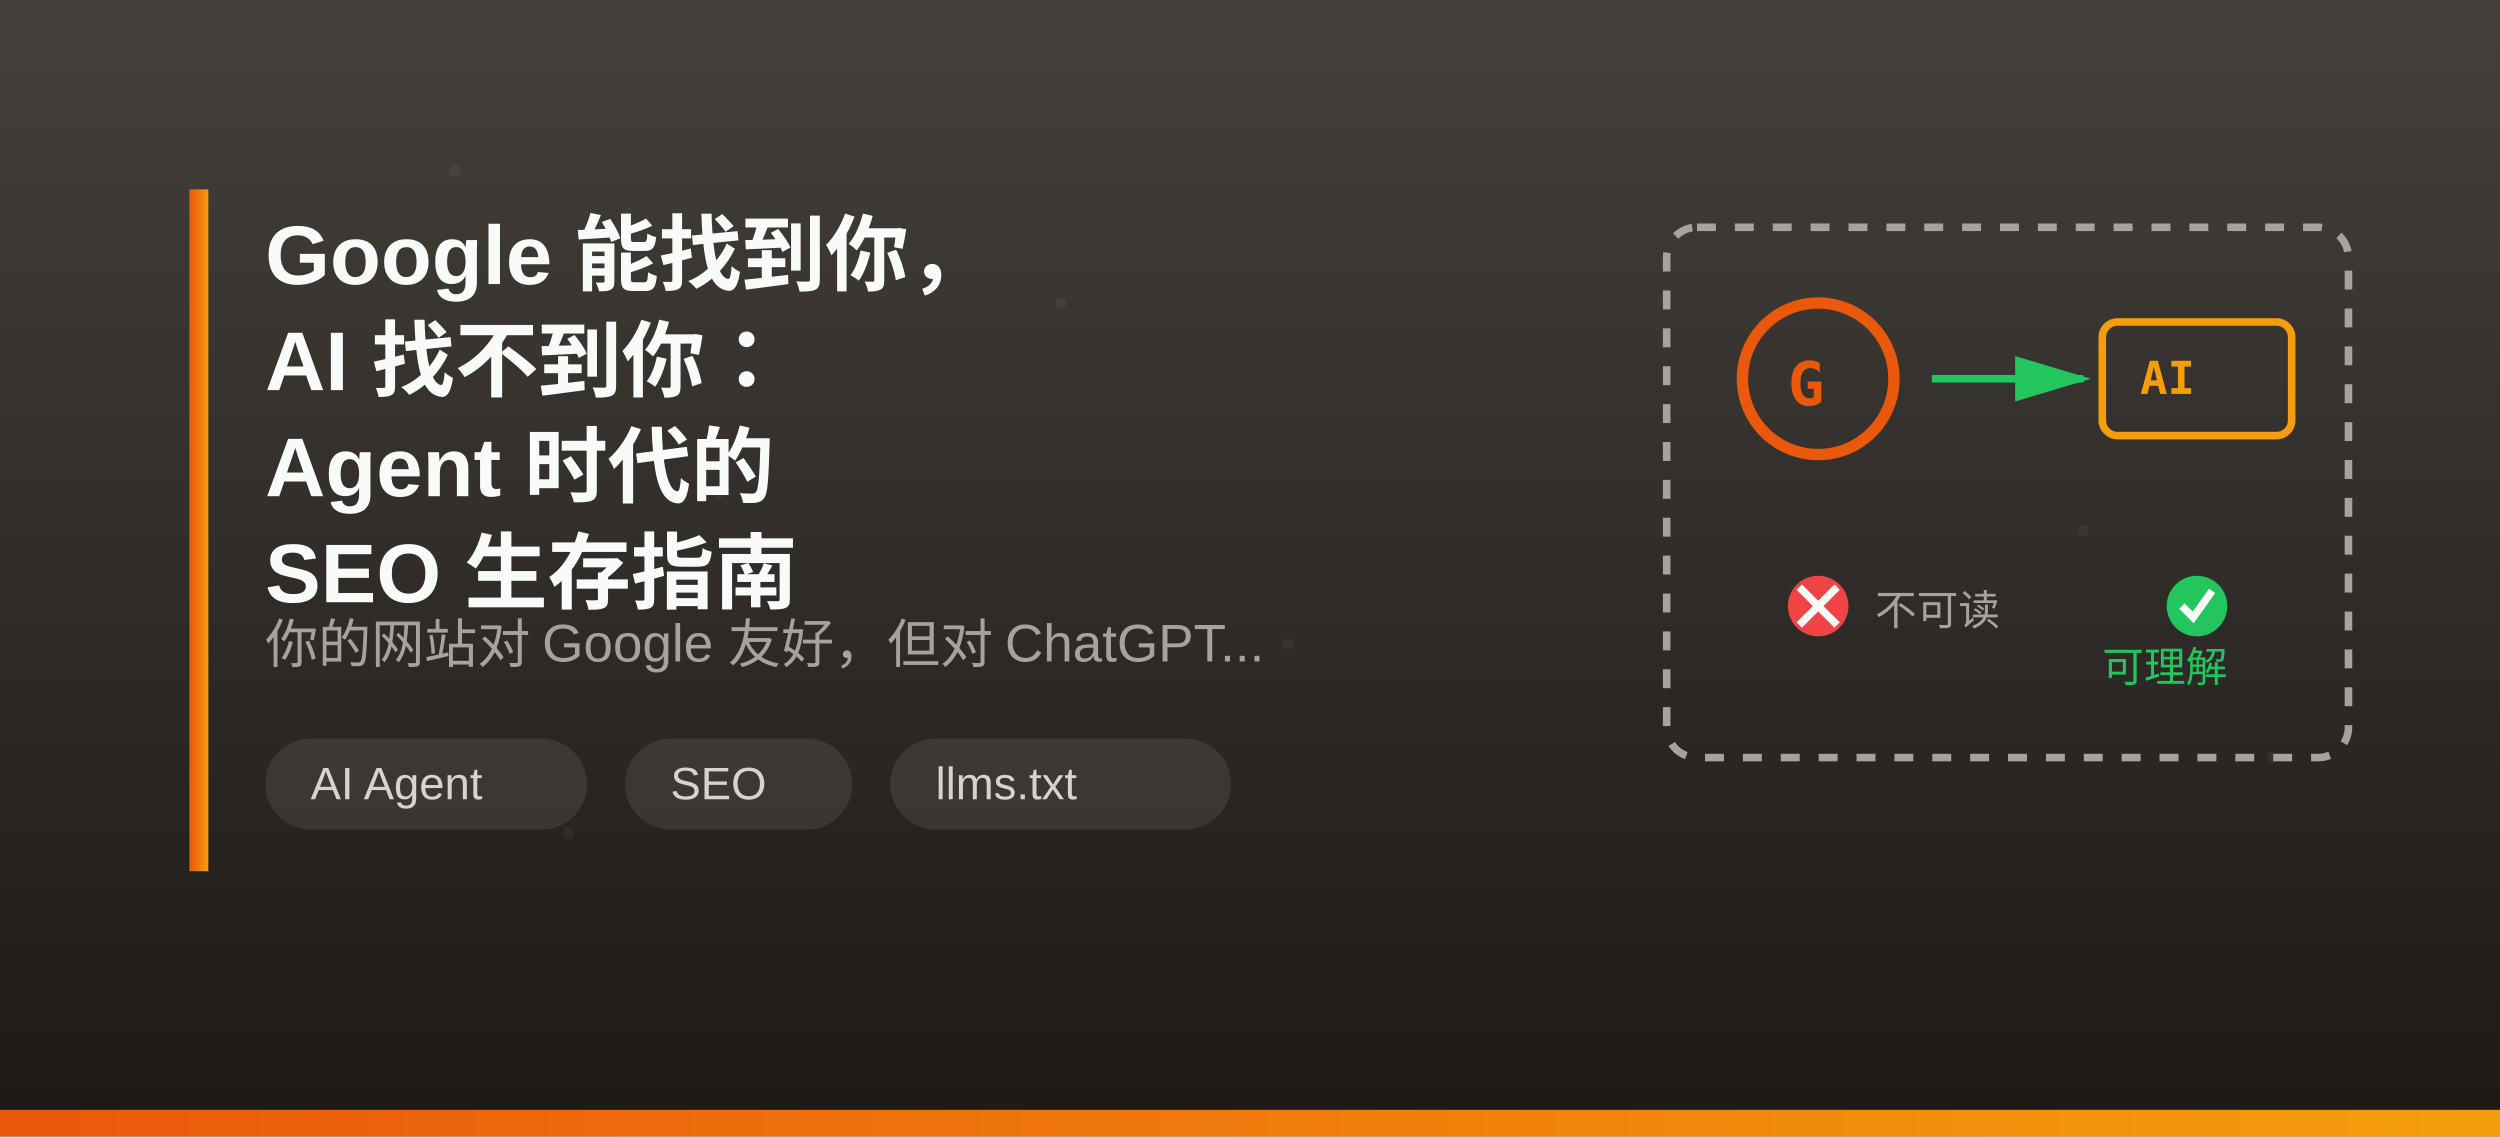
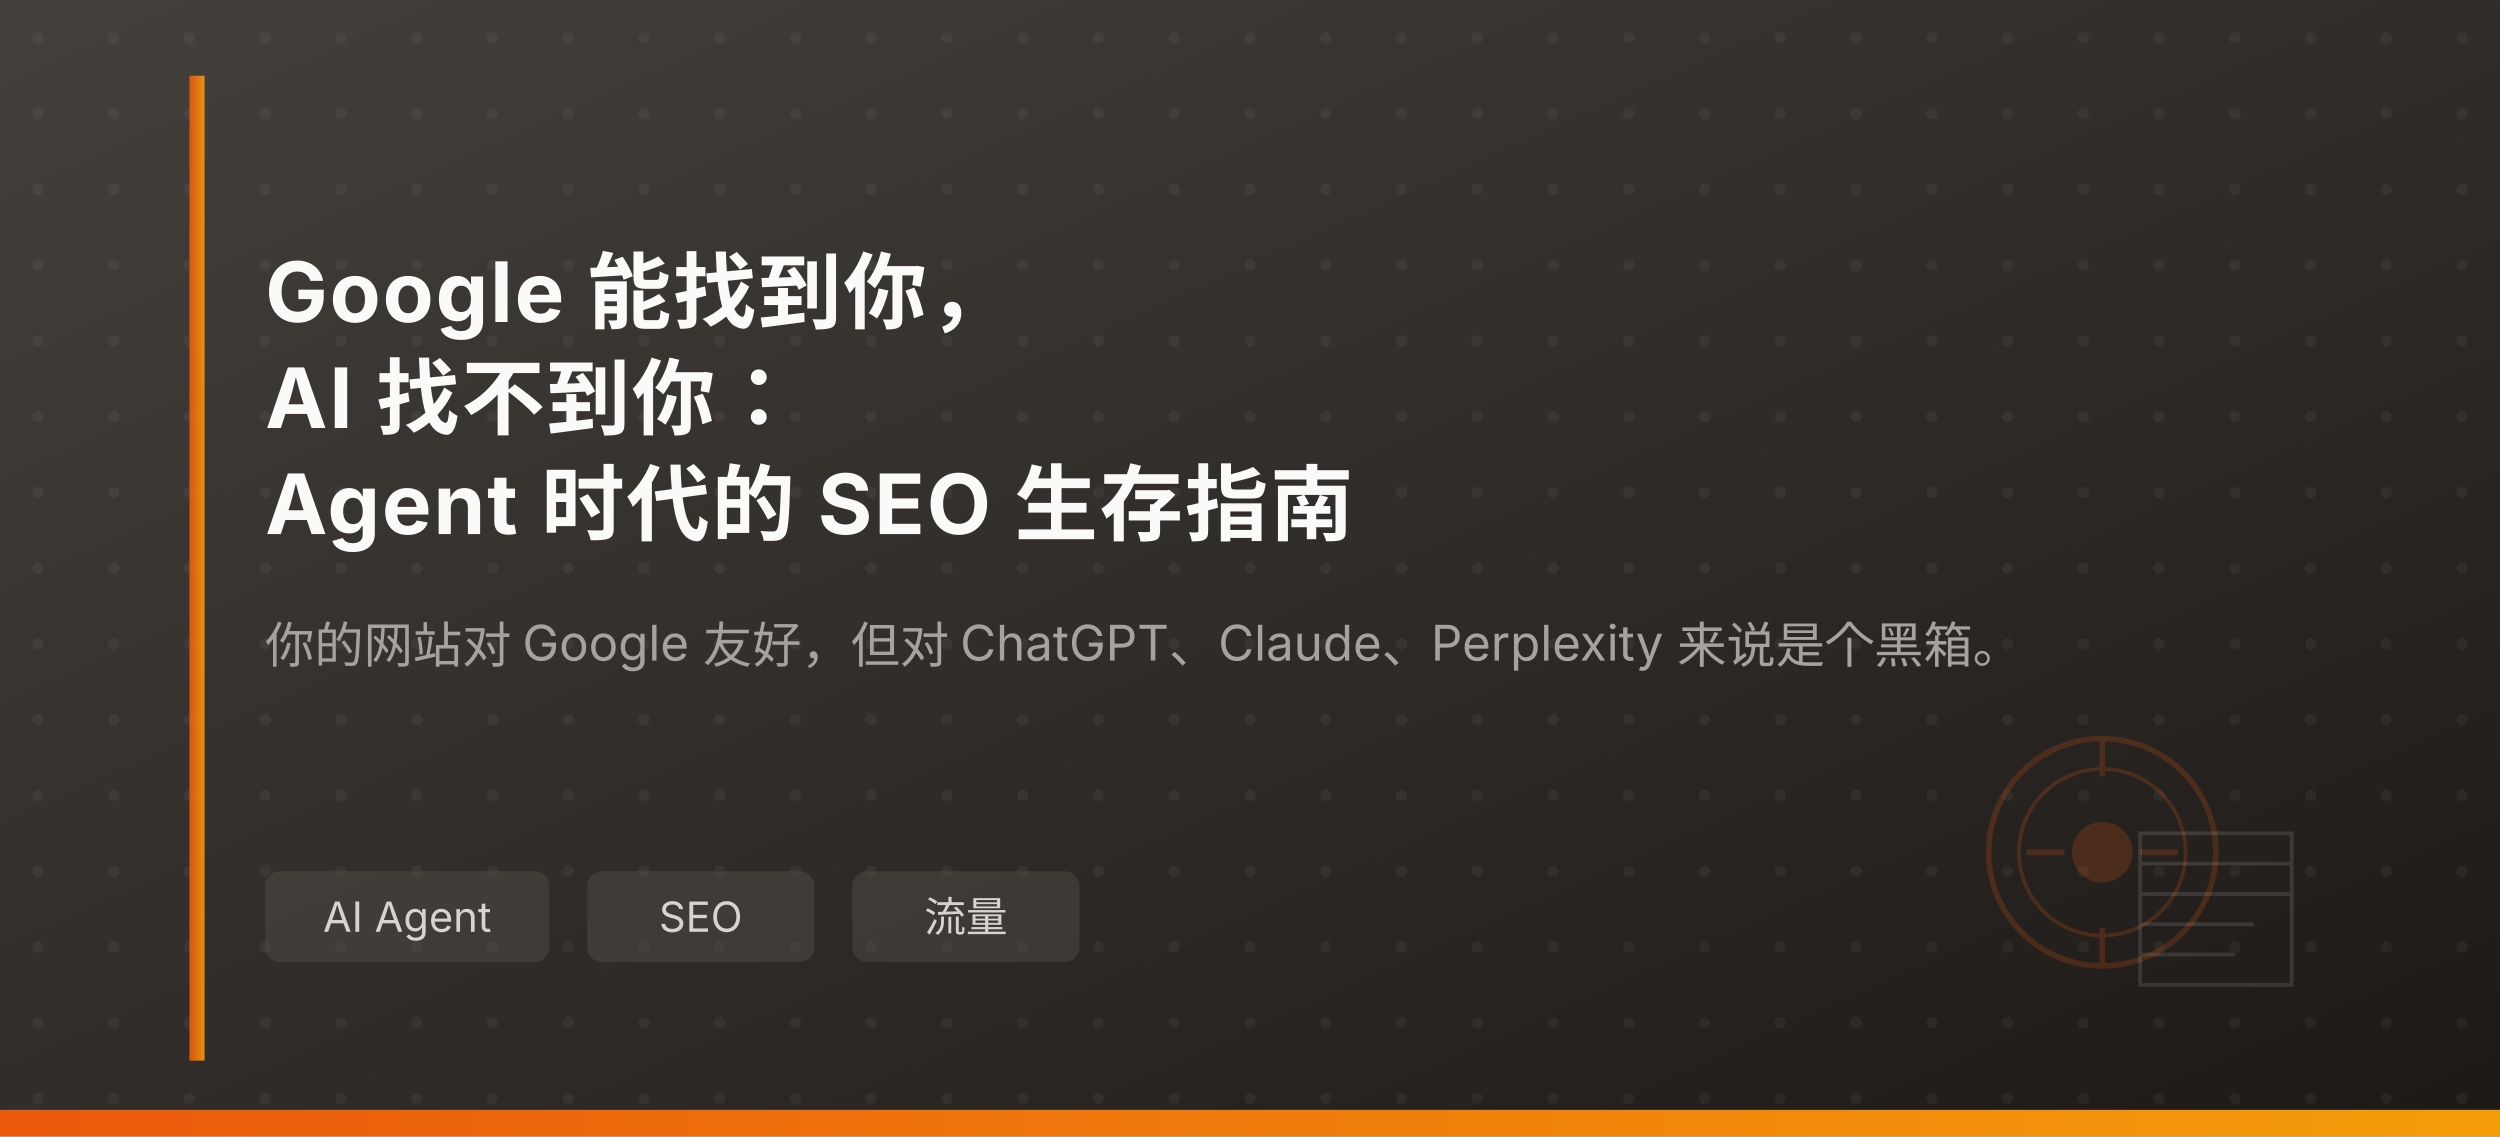
- <svg xmlns="http://www.w3.org/2000/svg" viewBox="0 0 660 300">
+ <svg xmlns="http://www.w3.org/2000/svg" viewBox="0 0 660 300" width="660" height="300">
  <defs>
-     <linearGradient id="bgGrad" x1="0%" y1="0%" x2="0%" y2="100%">
-       <stop offset="0%" style="stop-color:#44403C" />
-       <stop offset="100%" style="stop-color:#1C1917" />
+     <linearGradient id="bgGrad" x1="0%" y1="0%" x2="100%" y2="100%">
+       <stop offset="0%" stop-color="#44403C" />
+       <stop offset="100%" stop-color="#1C1917" />
    </linearGradient>
    <linearGradient id="accentGrad" x1="0%" y1="0%" x2="100%" y2="0%">
-       <stop offset="0%" style="stop-color:#EA580C" />
-       <stop offset="100%" style="stop-color:#F59E0B" />
+       <stop offset="0%" stop-color="#EA580C" />
+       <stop offset="100%" stop-color="#F59E0B" />
    </linearGradient>
+     <pattern id="dots" x="0" y="0" width="20" height="20" patternUnits="userSpaceOnUse">
+       <circle cx="10" cy="10" r="1.5" fill="#D6D3D1" opacity="0.06" />
+     </pattern>
+     <filter id="glow" x="-50%" y="-50%" width="200%" height="200%">
+       <feGaussianBlur stdDeviation="2" result="blur" />
+       <feMerge>
+         <feMergeNode in="blur" />
+         <feMergeNode in="SourceGraphic" />
+       </feMerge>
+     </filter>
  </defs>
  <rect width="660" height="300" fill="url(#bgGrad)" />
-   <g opacity="0.06">
-     <circle cx="120" cy="45" r="1.5" fill="#D6D3D1" />
-     <circle cx="280" cy="80" r="1.5" fill="#D6D3D1" />
-     <circle cx="190" cy="130" r="1.5" fill="#D6D3D1" />
-     <circle cx="340" cy="170" r="1.5" fill="#D6D3D1" />
-     <circle cx="150" cy="220" r="1.5" fill="#D6D3D1" />
-     <circle cx="480" cy="60" r="1.5" fill="#D6D3D1" />
-     <circle cx="550" cy="140" r="1.5" fill="#D6D3D1" />
-     <circle cx="600" cy="200" r="1.5" fill="#D6D3D1" />
-   </g>
-   <rect x="50" y="50" width="5" height="180" fill="url(#accentGrad)" />
-   <text x="70" y="75" font-family="Arial, sans-serif" font-size="22" font-weight="bold" fill="#FAFAF9">
+   <rect width="660" height="300" fill="url(#dots)" />
+   <rect x="50" y="20" width="4" height="260" fill="url(#accentGrad)" opacity="0.9" />
+   <text x="70" y="85" font-family="system-ui, -apple-system, sans-serif" font-size="22" font-weight="bold" fill="#FAFAF9" letter-spacing="0.5">
    <tspan x="70" dy="0">Google 能找到你，</tspan>
    <tspan x="70" dy="28">AI 找不到你：</tspan>
-     <tspan x="70" dy="28">Agent 时代的</tspan>
-     <tspan x="70" dy="28">SEO 生存指南</tspan>
+     <tspan x="70" dy="28">Agent 时代的 SEO 生存指南</tspan>
  </text>
-   <text x="70" y="175" font-family="Arial, sans-serif" font-size="14" fill="#A8A29E">你的网站对 Google 友好，但对 ChatGPT...</text>
-   <rect x="70" y="195" width="85" height="24" rx="12" fill="#57534E" opacity="0.4" />
-   <text x="82" y="211" font-family="Arial, sans-serif" font-size="12" fill="#D6D3D1">AI Agent</text>
-   <rect x="165" y="195" width="60" height="24" rx="12" fill="#57534E" opacity="0.4" />
-   <text x="177" y="211" font-family="Arial, sans-serif" font-size="12" fill="#D6D3D1">SEO</text>
-   <rect x="235" y="195" width="90" height="24" rx="12" fill="#57534E" opacity="0.4" />
-   <text x="247" y="211" font-family="Arial, sans-serif" font-size="12" fill="#D6D3D1">llms.txt</text>
-   <g transform="translate(430, 50)">
-     <rect x="10" y="10" width="180" height="140" rx="8" fill="none" stroke="#A8A29E" stroke-width="2" stroke-dasharray="5,5" />
-     <circle cx="50" cy="50" r="20" fill="none" stroke="#EA580C" stroke-width="3" />
-     <text x="42" y="57" font-family="monospace" font-size="16" fill="#EA580C" font-weight="bold">G</text>
-     <path d="M 80 50 L 120 50" stroke="#22C55E" stroke-width="2" marker-end="url(#arrowGreen)" />
-     <defs>
-       <marker id="arrowGreen" markerWidth="10" markerHeight="10" refX="9" refY="3" orient="auto">
-         <polygon points="0 0, 10 3, 0 6" fill="#22C55E" />
-       </marker>
-     </defs>
-     <rect x="125" y="35" width="50" height="30" rx="4" fill="none" stroke="#F59E0B" stroke-width="2" />
-     <text x="135" y="54" font-family="monospace" font-size="12" fill="#F59E0B" font-weight="bold">AI</text>
-     <circle cx="50" cy="110" r="8" fill="#EF4444" />
-     <line x1="45" y1="105" x2="55" y2="115" stroke="#FAFAF9" stroke-width="2" />
-     <line x1="55" y1="105" x2="45" y2="115" stroke="#FAFAF9" stroke-width="2" />
-     <text x="65" y="115" font-family="Arial, sans-serif" font-size="11" fill="#A8A29E">不可读</text>
-     <circle cx="150" cy="110" r="8" fill="#22C55E" />
-     <polyline points="146,110 149,113 154,106" fill="none" stroke="#FAFAF9" stroke-width="2" />
-     <text x="125" y="130" font-family="Arial, sans-serif" font-size="11" fill="#22C55E">可理解</text>
+   <text x="70" y="175" font-family="system-ui, -apple-system, sans-serif" font-size="13" fill="#A8A29E">
+     <tspan x="70" dy="0">你的网站对 Google 友好，但对 ChatGPT、Claude、Perplexity 来说是个黑箱。</tspan>
+   </text>
+   <g transform="translate(70, 230)">
+     <rect x="0" y="0" width="75" height="24" rx="4" fill="#57534E" opacity="0.4" />
+     <text x="37.5" y="16" font-family="system-ui, -apple-system, sans-serif" font-size="11" fill="#D6D3D1" text-anchor="middle">AI Agent</text>
+     <rect x="85" y="0" width="60" height="24" rx="4" fill="#57534E" opacity="0.4" />
+     <text x="115" y="16" font-family="system-ui, -apple-system, sans-serif" font-size="11" fill="#D6D3D1" text-anchor="middle">SEO</text>
+     <rect x="155" y="0" width="60" height="24" rx="4" fill="#57534E" opacity="0.4" />
+     <text x="185" y="16" font-family="system-ui, -apple-system, sans-serif" font-size="11" fill="#D6D3D1" text-anchor="middle">流量</text>
+   </g>
+   <g transform="translate(520, 190)" opacity="0.2">
+     <circle cx="35" cy="35" r="30" fill="none" stroke="#EA580C" stroke-width="1.5" />
+     <circle cx="35" cy="35" r="22" fill="none" stroke="#EA580C" stroke-width="1" />
+     <circle cx="35" cy="35" r="8" fill="#EA580C" />
+     <line x1="35" y1="5" x2="35" y2="15" stroke="#EA580C" stroke-width="1.5" />
+     <line x1="35" y1="55" x2="35" y2="65" stroke="#EA580C" stroke-width="1.5" />
+     <line x1="15" y1="35" x2="25" y2="35" stroke="#EA580C" stroke-width="1.5" />
+     <line x1="45" y1="35" x2="55" y2="35" stroke="#EA580C" stroke-width="1.5" />
+   </g>
+   <g transform="translate(565, 220)" opacity="0.12">
+     <rect x="0" y="0" width="40" height="40" fill="none" stroke="#FAFAF9" stroke-width="1" />
+     <line x1="0" y1="8" x2="40" y2="8" stroke="#FAFAF9" stroke-width="1" />
+     <line x1="0" y1="16" x2="40" y2="16" stroke="#FAFAF9" stroke-width="1" />
+     <line x1="0" y1="24" x2="30" y2="24" stroke="#FAFAF9" stroke-width="1" />
+     <line x1="0" y1="32" x2="25" y2="32" stroke="#FAFAF9" stroke-width="1" />
  </g>
  <rect x="0" y="293" width="660" height="7" fill="url(#accentGrad)" />
</svg>
